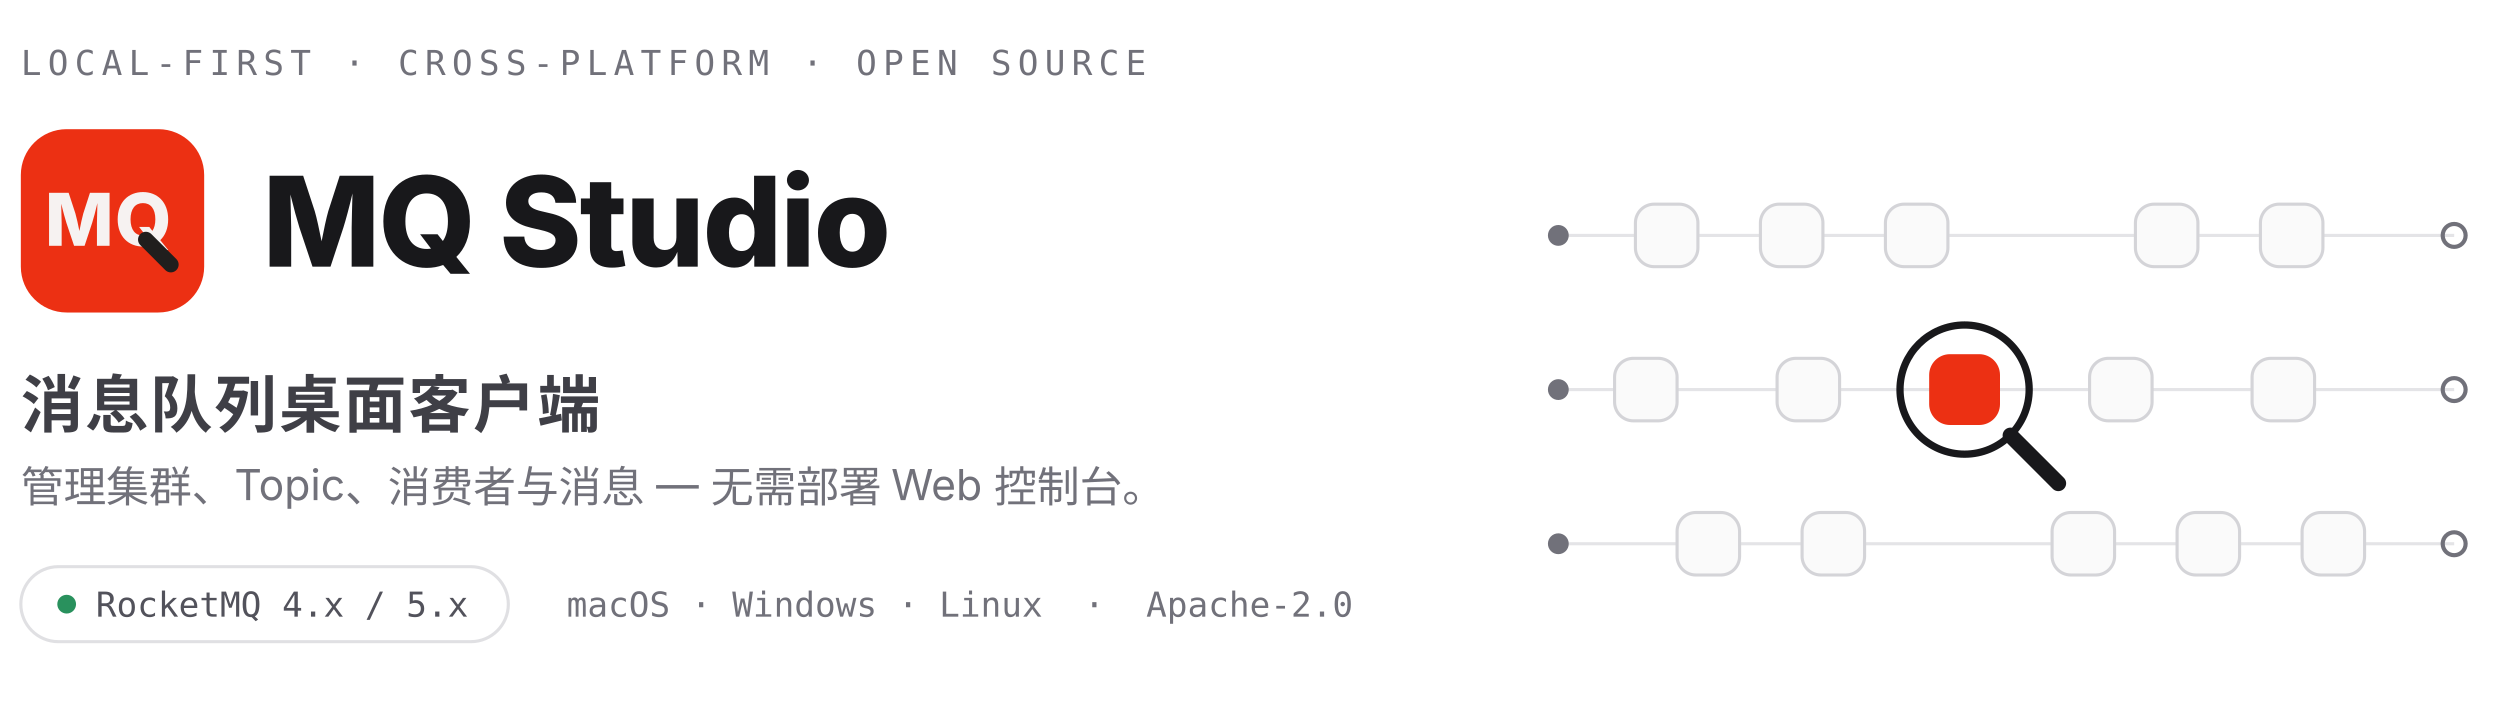
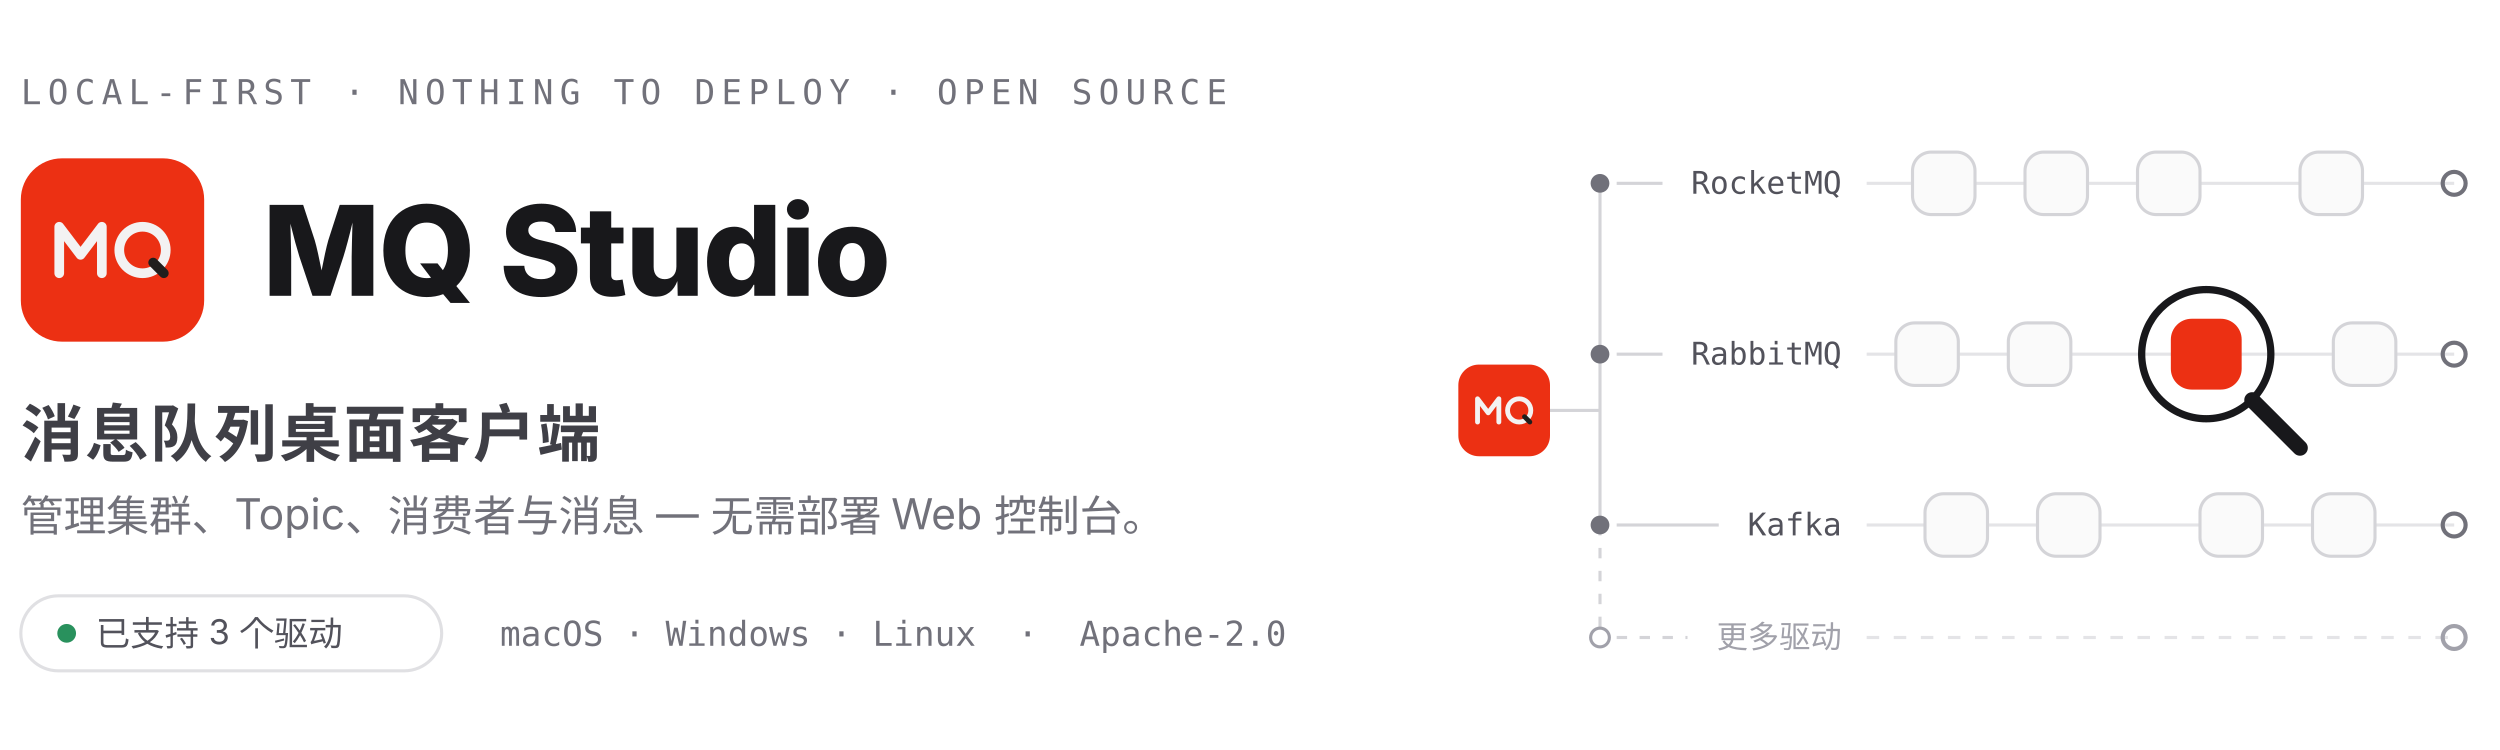
- <svg xmlns="http://www.w3.org/2000/svg" width="1200" height="340" viewBox="0 0 1200 340" role="img" aria-labelledby="t d">
-   <text x="10" y="36" font-family="ui-monospace,'SF Mono',Menlo,Consolas,monospace" font-size="16.5" letter-spacing="3" fill="#71717A">LOCAL-FIRST · CROSS-PLATFORM · OPEN SOURCE</text>
+ <svg xmlns="http://www.w3.org/2000/svg" width="1200" height="360" viewBox="0 0 1200 360" role="img" aria-labelledby="t d">
+   <text x="10" y="50" font-family="ui-monospace,'SF Mono',Menlo,Consolas,monospace" font-size="16.5" letter-spacing="3" fill="#71717A">LOCAL-FIRST · NOTHING TO DEPLOY · OPEN SOURCE</text>
  <g id="lockup">
-     <rect x="10" y="62" width="88" height="88" rx="22" fill="#EC3013" />
-     <text x="52" y="118" text-anchor="middle" font-family="-apple-system,'PingFang SC','Segoe UI','Microsoft YaHei',system-ui,sans-serif" font-size="35" font-weight="800" letter-spacing="0.5" fill="#F6F2F1">MQ</text>
-     <line x1="70" y1="115" x2="82" y2="127" stroke="#201E1D" stroke-width="7.5" stroke-linecap="round" />
-     <text x="126" y="128" font-family="-apple-system,'PingFang SC','Segoe UI','Microsoft YaHei',system-ui,sans-serif" font-size="60" font-weight="800" letter-spacing="-1" fill="#18181B">MQ Studio</text>
+     <rect x="10" y="76" width="88" height="88" rx="19.8" fill="#EC3013" />
+     <g transform="translate(22.86 96.761) scale(0.46478)" fill="none" stroke-width="10">
+       <path d="M12 74 L12 26 L34 55 L56 26 L56 74" stroke="#F3F2F2" stroke-linejoin="round" stroke-linecap="round" />
+       <circle cx="98" cy="50" r="24" stroke="#F3F2F2" />
+       <line x1="109" y1="63" x2="120" y2="74" stroke="#201E1D" stroke-linecap="round" />
+     </g>
+     <text x="126" y="142" font-family="-apple-system,'PingFang SC','Segoe UI','Microsoft YaHei',system-ui,sans-serif" font-size="60" font-weight="800" letter-spacing="-1" fill="#18181B">MQ Studio</text>
  </g>
-   <text x="10" y="205" font-family="-apple-system,'PingFang SC','Segoe UI','Microsoft YaHei',system-ui,sans-serif" font-size="30" font-weight="600" letter-spacing="1" fill="#3F3F46">消息队列桌面客户端</text>
-   <text x="10" y="241" font-family="-apple-system,'PingFang SC','Segoe UI','Microsoft YaHei',system-ui,sans-serif" font-size="20.5" fill="#71717A">管理集群、Topic、消费者与消息 — 无需部署 Web 控制台。</text>
+   <text x="10" y="219" font-family="-apple-system,'PingFang SC','Segoe UI','Microsoft YaHei',system-ui,sans-serif" font-size="30" font-weight="600" letter-spacing="1" fill="#3F3F46">消息队列桌面客户端</text>
+   <text x="10" y="255" font-family="-apple-system,'PingFang SC','Segoe UI','Microsoft YaHei',system-ui,sans-serif" font-size="20.5" fill="#71717A">管理集群、Topic、消费者与消息 — 无需部署 Web 控制台。</text>
  <g id="meta">
-     <rect x="10" y="272" width="234" height="36" rx="18" fill="none" stroke="#E0E0E3" stroke-width="1.5" />
-     <circle cx="32" cy="290" r="4.5" fill="#29915D" />
-     <text x="46" y="296" font-family="ui-monospace,'SF Mono',Menlo,Consolas,monospace" font-size="16.5" fill="#52525B">RocketMQ 4.x / 5.x</text>
-     <text x="272" y="296" font-family="ui-monospace,'SF Mono',Menlo,Consolas,monospace" font-size="16.5" fill="#71717A">macOS · Windows · Linux  ·  Apache-2.0</text>
+     <rect x="10" y="286" width="202" height="36" rx="18" fill="none" stroke="#E0E0E3" stroke-width="1.5" />
+     <circle cx="32" cy="304" r="4.5" fill="#29915D" />
+     <text x="46" y="310" font-family="-apple-system,'PingFang SC','Segoe UI','Microsoft YaHei',system-ui,sans-serif" font-size="16.5" fill="#52525B">已支持 3 个驱动</text>
+     <text x="240" y="310" font-family="ui-monospace,'SF Mono',Menlo,Consolas,monospace" font-size="16.5" fill="#71717A">macOS · Windows · Linux  ·  Apache-2.0</text>
  </g>
-   <g id="rails">
-     <line x1="748" y1="113" x2="1178" y2="113" stroke="#E4E4E7" stroke-width="1.5" />
-     <circle cx="748" cy="113" r="5" fill="#71717A" />
-     <circle cx="1178" cy="113" r="5.5" fill="none" stroke="#71717A" stroke-width="2" />
-     <rect x="785" y="98" width="30" height="30" rx="9" fill="#FAFAFA" stroke="#D4D4D8" stroke-width="1.5" />
-     <rect x="845" y="98" width="30" height="30" rx="9" fill="#FAFAFA" stroke="#D4D4D8" stroke-width="1.5" />
-     <rect x="905" y="98" width="30" height="30" rx="9" fill="#FAFAFA" stroke="#D4D4D8" stroke-width="1.5" />
-     <rect x="1025" y="98" width="30" height="30" rx="9" fill="#FAFAFA" stroke="#D4D4D8" stroke-width="1.5" />
-     <rect x="1085" y="98" width="30" height="30" rx="9" fill="#FAFAFA" stroke="#D4D4D8" stroke-width="1.5" />
-     <line x1="748" y1="187" x2="1178" y2="187" stroke="#E4E4E7" stroke-width="1.5" />
-     <circle cx="748" cy="187" r="5" fill="#71717A" />
-     <circle cx="1178" cy="187" r="5.5" fill="none" stroke="#71717A" stroke-width="2" />
-     <rect x="775" y="172" width="30" height="30" rx="9" fill="#FAFAFA" stroke="#D4D4D8" stroke-width="1.5" />
-     <rect x="853" y="172" width="30" height="30" rx="9" fill="#FAFAFA" stroke="#D4D4D8" stroke-width="1.5" />
-     <rect x="1003" y="172" width="30" height="30" rx="9" fill="#FAFAFA" stroke="#D4D4D8" stroke-width="1.5" />
-     <rect x="1081" y="172" width="30" height="30" rx="9" fill="#FAFAFA" stroke="#D4D4D8" stroke-width="1.5" />
-     <line x1="748" y1="261" x2="1178" y2="261" stroke="#E4E4E7" stroke-width="1.5" />
-     <circle cx="748" cy="261" r="5" fill="#71717A" />
-     <circle cx="1178" cy="261" r="5.5" fill="none" stroke="#71717A" stroke-width="2" />
-     <rect x="805" y="246" width="30" height="30" rx="9" fill="#FAFAFA" stroke="#D4D4D8" stroke-width="1.5" />
-     <rect x="865" y="246" width="30" height="30" rx="9" fill="#FAFAFA" stroke="#D4D4D8" stroke-width="1.5" />
-     <rect x="985" y="246" width="30" height="30" rx="9" fill="#FAFAFA" stroke="#D4D4D8" stroke-width="1.5" />
-     <rect x="1045" y="246" width="30" height="30" rx="9" fill="#FAFAFA" stroke="#D4D4D8" stroke-width="1.5" />
-     <rect x="1105" y="246" width="30" height="30" rx="9" fill="#FAFAFA" stroke="#D4D4D8" stroke-width="1.5" />
+   <g id="drivers">
+     <rect x="700" y="175" width="44" height="44" rx="9.9" fill="#EC3013" />
+     <g transform="translate(706.43 185.38) scale(0.23239)" fill="none" stroke-width="10">
+       <path d="M12 74 L12 26 L34 55 L56 26 L56 74" stroke="#F3F2F2" stroke-linejoin="round" stroke-linecap="round" />
+       <circle cx="98" cy="50" r="24" stroke="#F3F2F2" />
+       <line x1="109" y1="63" x2="120" y2="74" stroke="#201E1D" stroke-linecap="round" />
+     </g>
+     <line x1="744" y1="197" x2="768" y2="197" stroke="#D4D4D8" stroke-width="1.5" />
+     <line x1="768" y1="88" x2="768" y2="252" stroke="#D4D4D8" stroke-width="1.5" />
+     <line x1="768" y1="252" x2="768" y2="306" stroke="#D4D4D8" stroke-width="1.5" stroke-dasharray="5 6" />
+     <line x1="776" y1="88" x2="798" y2="88" stroke="#D4D4D8" stroke-width="1.5" />
+     <text x="884" y="93" text-anchor="end" font-family="ui-monospace,'SF Mono',Menlo,Consolas,monospace" font-size="15" fill="#52525B">RocketMQ</text>
+     <line x1="896" y1="88" x2="1178" y2="88" stroke="#E4E4E7" stroke-width="1.5" />
+     <circle cx="768" cy="88" r="4.5" fill="#71717A" />
+     <circle cx="1178" cy="88" r="5.5" fill="none" stroke="#71717A" stroke-width="2" />
+     <rect x="918" y="73" width="30" height="30" rx="9" fill="#FAFAFA" stroke="#D4D4D8" stroke-width="1.5" />
+     <rect x="972" y="73" width="30" height="30" rx="9" fill="#FAFAFA" stroke="#D4D4D8" stroke-width="1.5" />
+     <rect x="1026" y="73" width="30" height="30" rx="9" fill="#FAFAFA" stroke="#D4D4D8" stroke-width="1.5" />
+     <rect x="1104" y="73" width="30" height="30" rx="9" fill="#FAFAFA" stroke="#D4D4D8" stroke-width="1.5" />
+     <line x1="776" y1="170" x2="798" y2="170" stroke="#D4D4D8" stroke-width="1.5" />
+     <text x="884" y="175" text-anchor="end" font-family="ui-monospace,'SF Mono',Menlo,Consolas,monospace" font-size="15" fill="#52525B">RabbitMQ</text>
+     <line x1="896" y1="170" x2="1178" y2="170" stroke="#E4E4E7" stroke-width="1.5" />
+     <circle cx="768" cy="170" r="4.5" fill="#71717A" />
+     <circle cx="1178" cy="170" r="5.5" fill="none" stroke="#71717A" stroke-width="2" />
+     <rect x="910" y="155" width="30" height="30" rx="9" fill="#FAFAFA" stroke="#D4D4D8" stroke-width="1.5" />
+     <rect x="964" y="155" width="30" height="30" rx="9" fill="#FAFAFA" stroke="#D4D4D8" stroke-width="1.5" />
+     <rect x="1120" y="155" width="30" height="30" rx="9" fill="#FAFAFA" stroke="#D4D4D8" stroke-width="1.5" />
+     <rect x="1042" y="153" width="34" height="34" rx="10" fill="#EC3013" />
+     <line x1="776" y1="252" x2="825" y2="252" stroke="#D4D4D8" stroke-width="1.5" />
+     <text x="884" y="257" text-anchor="end" font-family="ui-monospace,'SF Mono',Menlo,Consolas,monospace" font-size="15" fill="#52525B">Kafka</text>
+     <line x1="896" y1="252" x2="1178" y2="252" stroke="#E4E4E7" stroke-width="1.5" />
+     <circle cx="768" cy="252" r="4.5" fill="#71717A" />
+     <circle cx="1178" cy="252" r="5.5" fill="none" stroke="#71717A" stroke-width="2" />
+     <rect x="924" y="237" width="30" height="30" rx="9" fill="#FAFAFA" stroke="#D4D4D8" stroke-width="1.5" />
+     <rect x="978" y="237" width="30" height="30" rx="9" fill="#FAFAFA" stroke="#D4D4D8" stroke-width="1.5" />
+     <rect x="1056" y="237" width="30" height="30" rx="9" fill="#FAFAFA" stroke="#D4D4D8" stroke-width="1.5" />
+     <rect x="1110" y="237" width="30" height="30" rx="9" fill="#FAFAFA" stroke="#D4D4D8" stroke-width="1.5" />
+     <line x1="776" y1="306" x2="810" y2="306" stroke="#D4D4D8" stroke-width="1.5" stroke-dasharray="5 6" />
+     <text x="884" y="311" text-anchor="end" font-family="-apple-system,'PingFang SC','Segoe UI','Microsoft YaHei',system-ui,sans-serif" font-size="15" fill="#A1A1AA">更多驱动</text>
+     <line x1="896" y1="306" x2="1178" y2="306" stroke="#E4E4E7" stroke-width="1.5" stroke-dasharray="6 7" />
+     <circle cx="768" cy="306" r="4.5" fill="none" stroke="#A1A1AA" stroke-width="1.5" />
+     <circle cx="1178" cy="306" r="5.5" fill="none" stroke="#A1A1AA" stroke-width="2" />
  </g>
  <g id="inspect">
-     <rect x="926" y="170" width="34" height="34" rx="10" fill="#EC3013" />
-     <circle cx="943" cy="187" r="31" fill="none" stroke="#18181B" stroke-width="3.5" />
-     <line x1="965" y1="209" x2="988" y2="232" stroke="#18181B" stroke-width="7.5" stroke-linecap="round" />
+     <circle cx="1059" cy="170" r="31" fill="none" stroke="#18181B" stroke-width="3.5" />
+     <line x1="1081" y1="192" x2="1104" y2="215" stroke="#18181B" stroke-width="7.5" stroke-linecap="round" />
  </g>
</svg>
